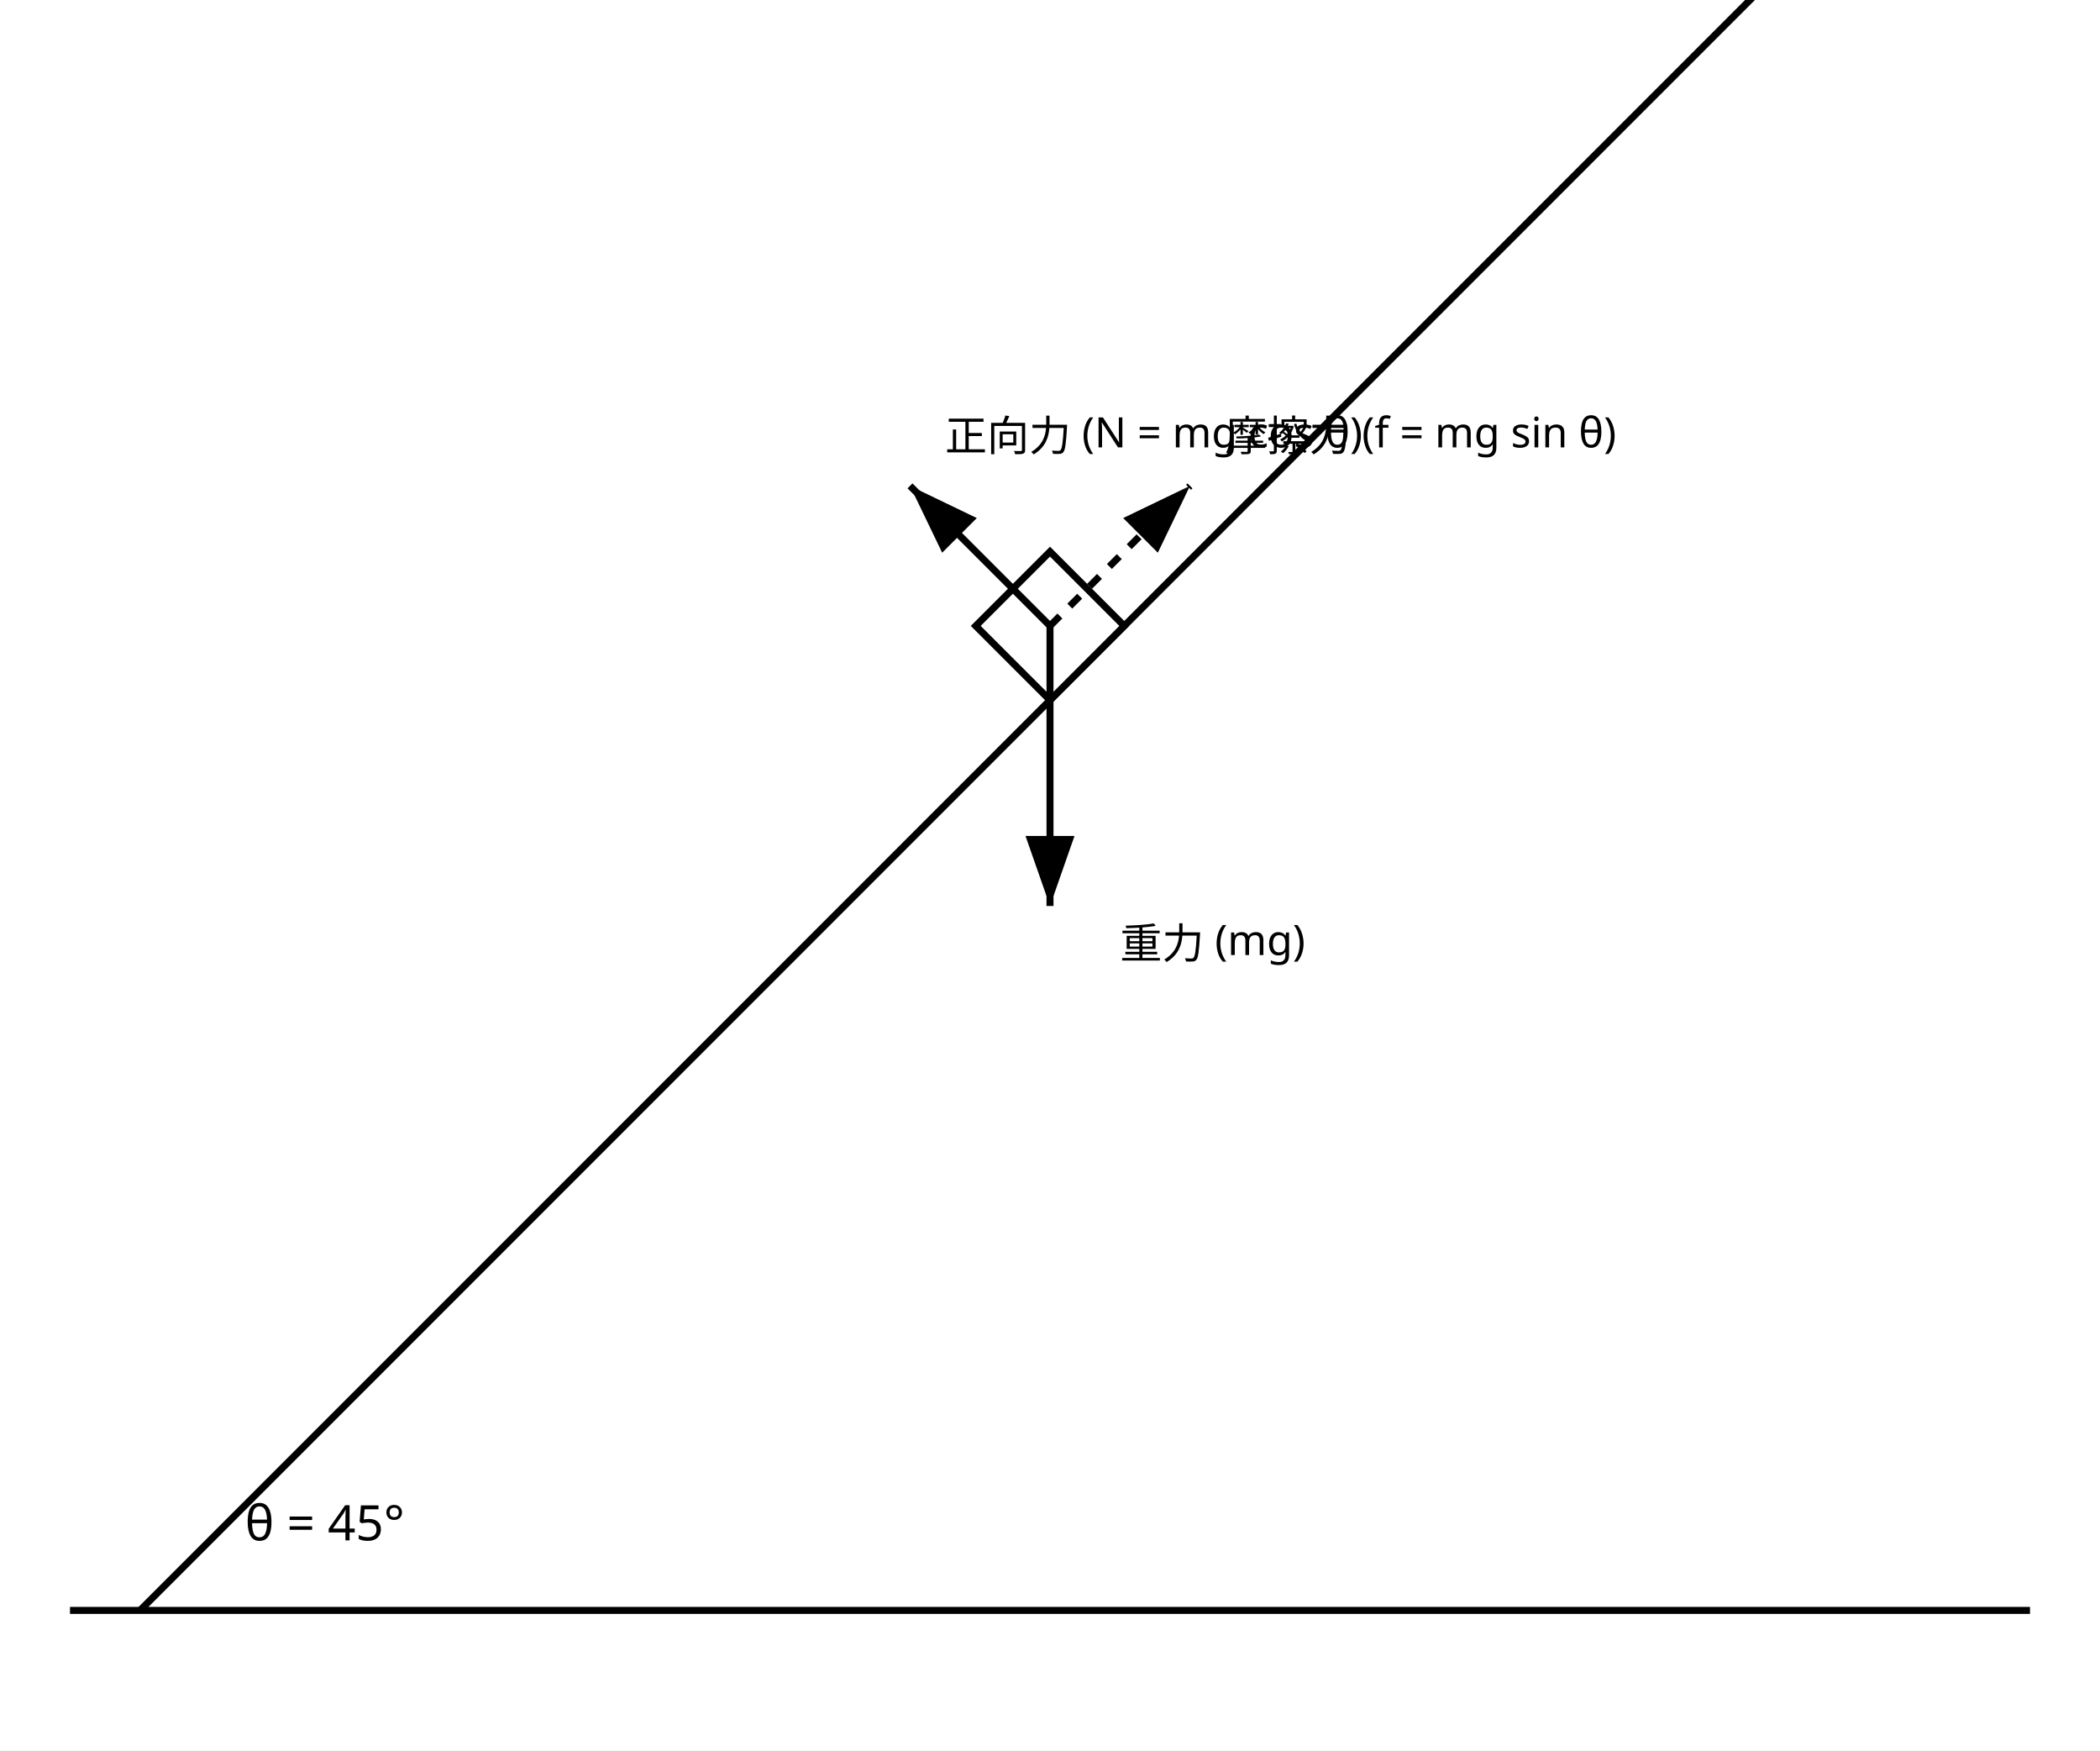
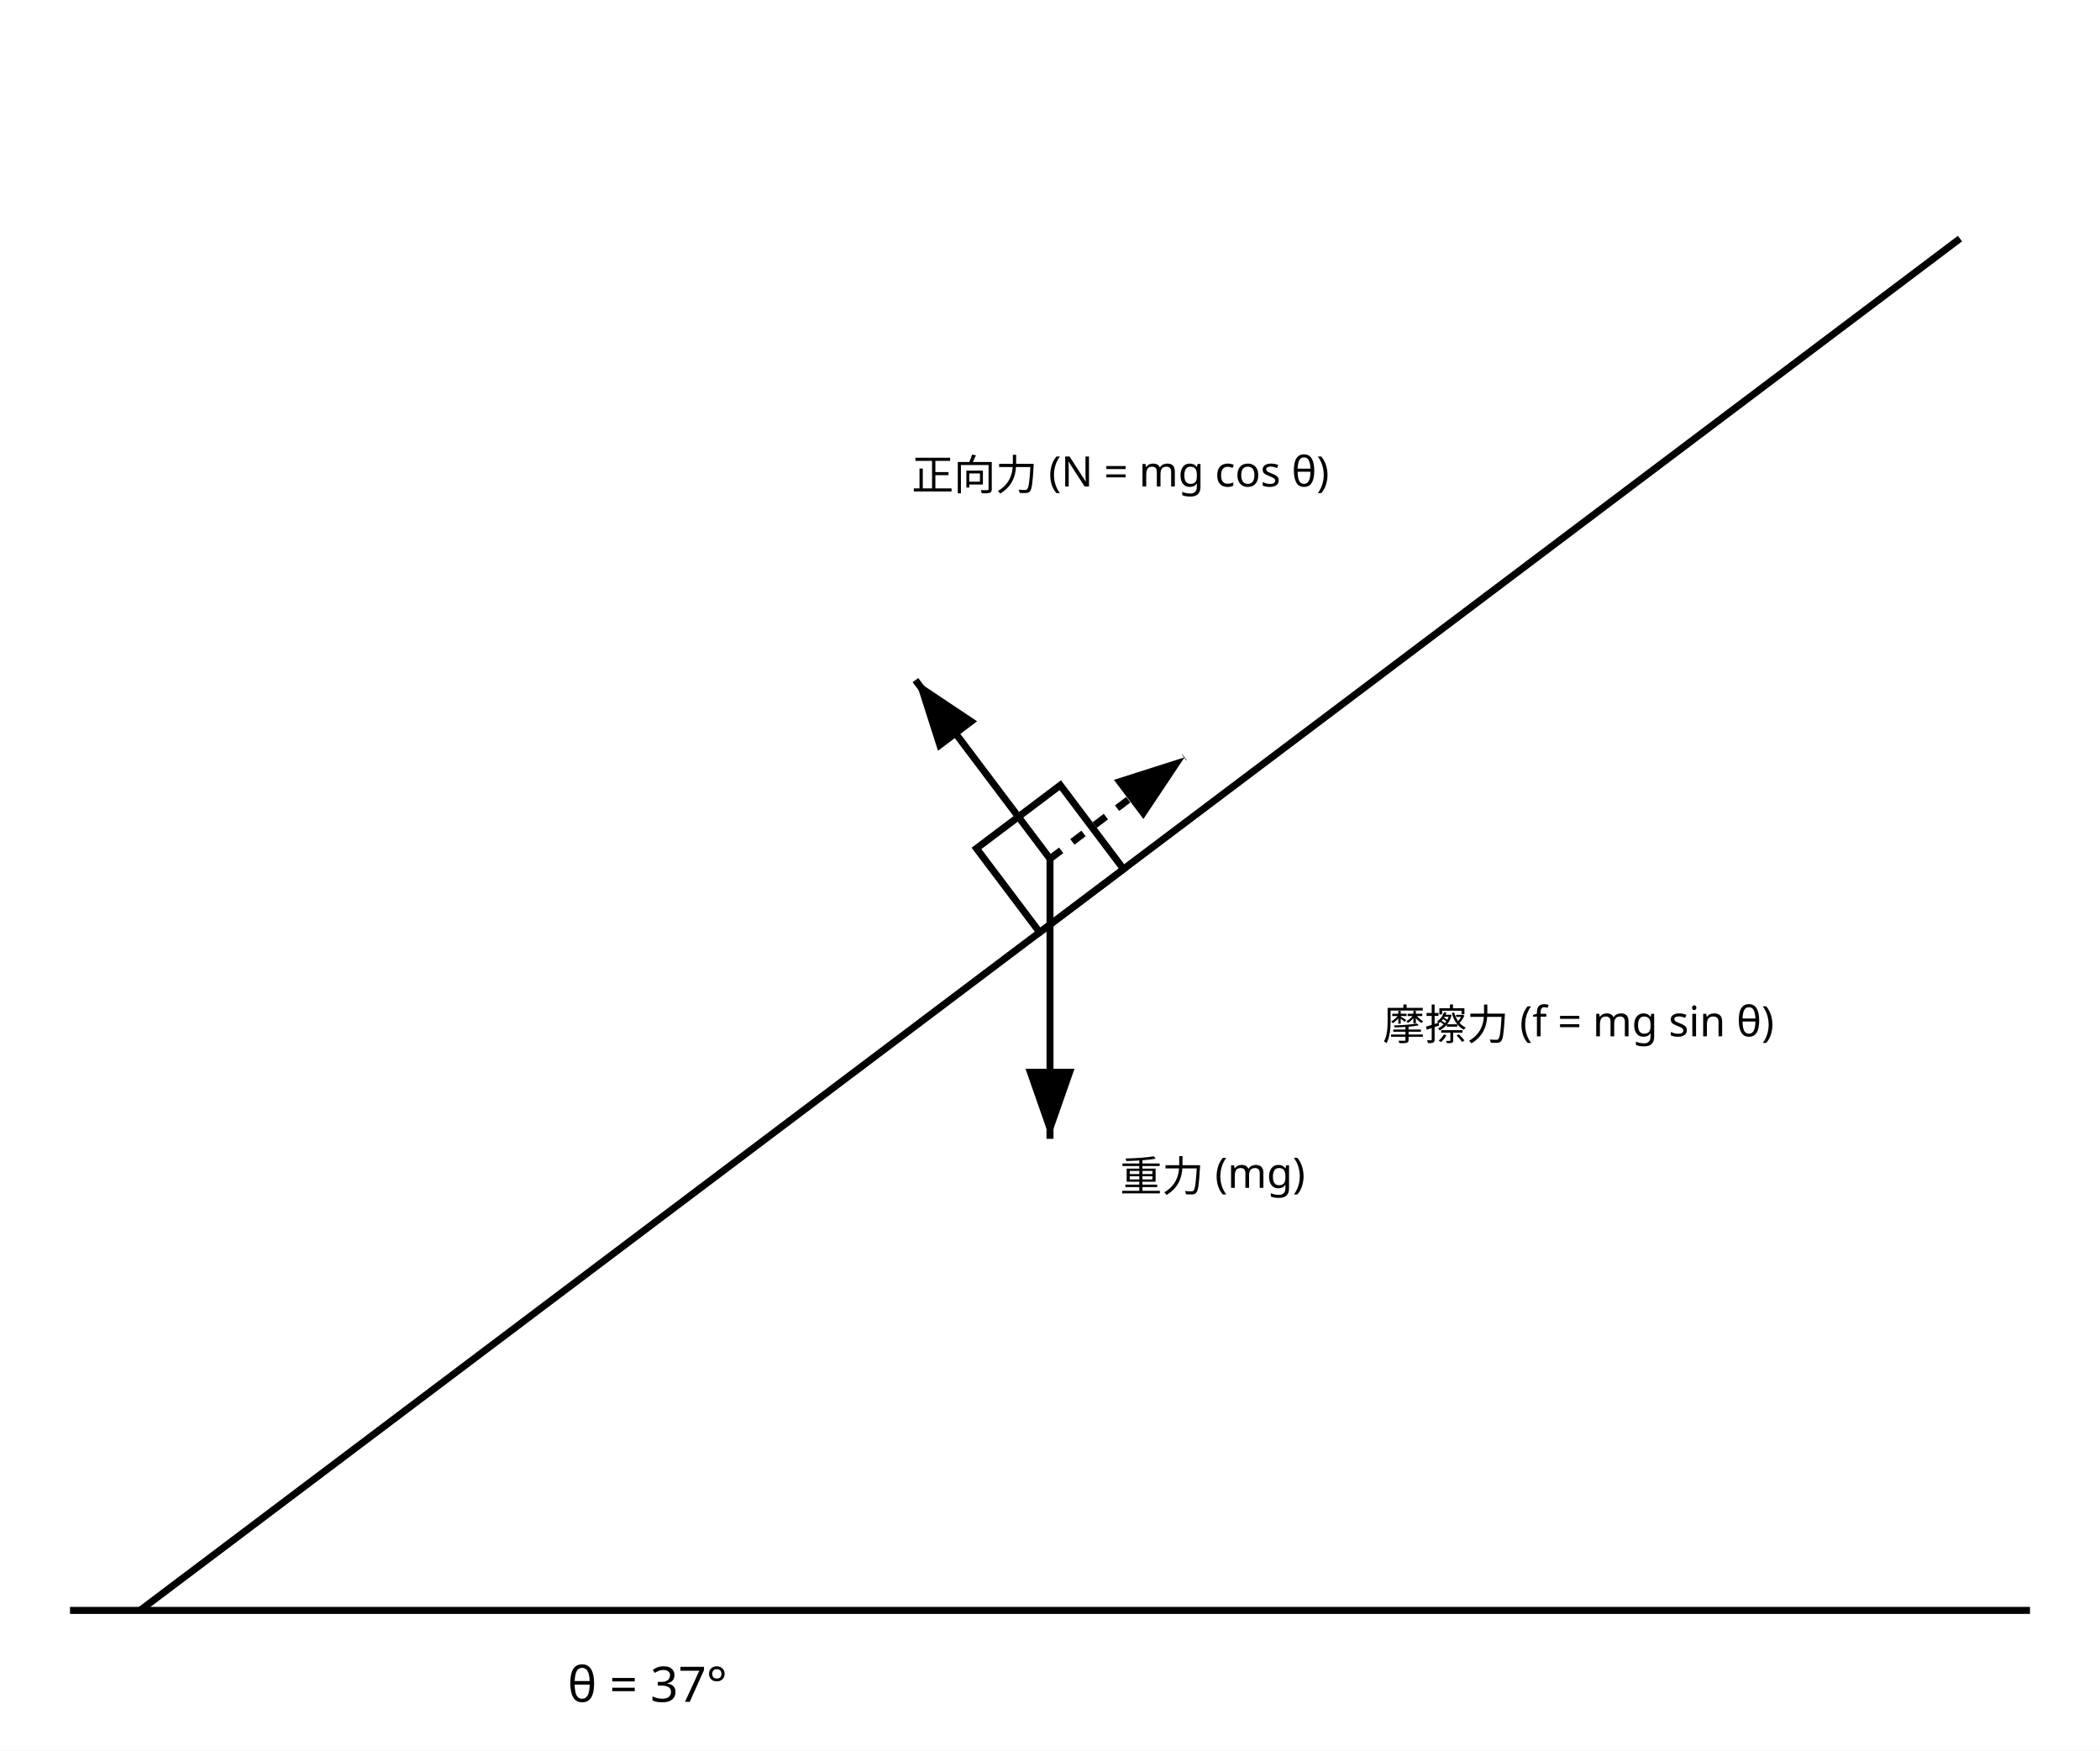
<svg xmlns="http://www.w3.org/2000/svg" width="600" height="500" viewBox="0 0 600 500" class="graphite-diagram theme-exam-bw">
  <defs>
    <marker id="arrowhead" markerWidth="10" markerHeight="7" refX="10" refY="3.5" orient="auto">
      <polygon points="0 0, 10 3.5, 0 7" fill="black" />
    </marker>
  </defs>
  <rect width="100%" height="100%" fill="white" />
-   <line x1="40" y1="460" x2="560" y2="-60" id="incline" stroke="#000" stroke-width="2" fill="none" stroke-dasharray="" />
+   <line x1="40" y1="460" x2="560" y2="68.152" id="incline" stroke="#000" stroke-width="2" fill="none" stroke-dasharray="" />
  <line x1="20" y1="460" x2="580" y2="460" id="ground" stroke="#000" stroke-width="2" fill="none" stroke-dasharray="" />
-   <rect x="285" y="163.787" width="30" height="30" id="block" stroke="#000" stroke-width="2" fill="#fff" stroke-dasharray="" transform="rotate(-45 300 178.7868)" />
-   <line x1="300" y1="178.787" x2="300" y2="258.787" id="force-weight" stroke="#000" stroke-width="2" fill="none" stroke-dasharray="" data-element-id="force-weight" data-element-type="force-vector" marker-end="url(#arrowhead)" />
-   <line x1="300" y1="178.787" x2="260" y2="138.787" id="force-normal" stroke="#000" stroke-width="2" fill="none" stroke-dasharray="" data-element-id="force-normal" data-element-type="force-vector" marker-end="url(#arrowhead)" />
-   <line x1="300" y1="178.787" x2="340" y2="138.787" id="force-friction" stroke="#000" stroke-width="2" fill="none" stroke-dasharray="4,4" data-element-id="force-friction" data-element-type="force-vector" marker-end="url(#arrowhead)" />
-   <text x="70" y="440" fill="black" font-family="sans-serif" font-size="14" text-anchor="start" data-element-id="label-angle" data-element-type="label">
-   θ = 45°
+   <rect x="285" y="230.294" width="30" height="30" id="block" stroke="#000" stroke-width="2" fill="#fff" stroke-dasharray="" transform="rotate(-37 300 245.2939)" />
+   <line x1="300" y1="245.294" x2="300" y2="325.294" id="force-weight" stroke="#000" stroke-width="2" fill="none" stroke-dasharray="" data-element-id="force-weight" data-element-type="force-vector" marker-end="url(#arrowhead)" />
+   <line x1="300" y1="245.294" x2="261.55" y2="194.268" id="force-normal" stroke="#000" stroke-width="2" fill="none" stroke-dasharray="" data-element-id="force-normal" data-element-type="force-vector" marker-end="url(#arrowhead)" />
+   <line x1="300" y1="245.294" x2="338.45" y2="216.319" id="force-friction" stroke="#000" stroke-width="2" fill="none" stroke-dasharray="4,4" data-element-id="force-friction" data-element-type="force-vector" marker-end="url(#arrowhead)" />
+   <text x="162.18" y="486.11" fill="black" font-family="sans-serif" font-size="14" text-anchor="start" data-element-id="label-angle" data-element-type="label">
+   θ = 37°
</text>
-   <text x="320" y="273.787" fill="black" font-family="sans-serif" font-size="12" text-anchor="start" data-element-id="label-weight" data-element-type="label">
+   <text x="320" y="340.294" fill="black" font-family="sans-serif" font-size="12" text-anchor="start" data-element-id="label-weight" data-element-type="label">
  重力 (mg)
</text>
-   <text x="270" y="128.787" fill="black" font-family="sans-serif" font-size="12" text-anchor="start" data-element-id="label-normal" data-element-type="label">
+   <text x="260.47" y="139.96" fill="black" font-family="sans-serif" font-size="12" text-anchor="start" data-element-id="label-normal" data-element-type="label">
  正向力 (N = mg cos θ)
</text>
-   <text x="350" y="128.787" fill="black" font-family="sans-serif" font-size="12" text-anchor="start" data-element-id="label-friction" data-element-type="label">
+   <text x="395.09" y="297.01" fill="black" font-family="sans-serif" font-size="12" text-anchor="start" data-element-id="label-friction" data-element-type="label">
  摩擦力 (f = mg sin θ)
</text>
</svg>
